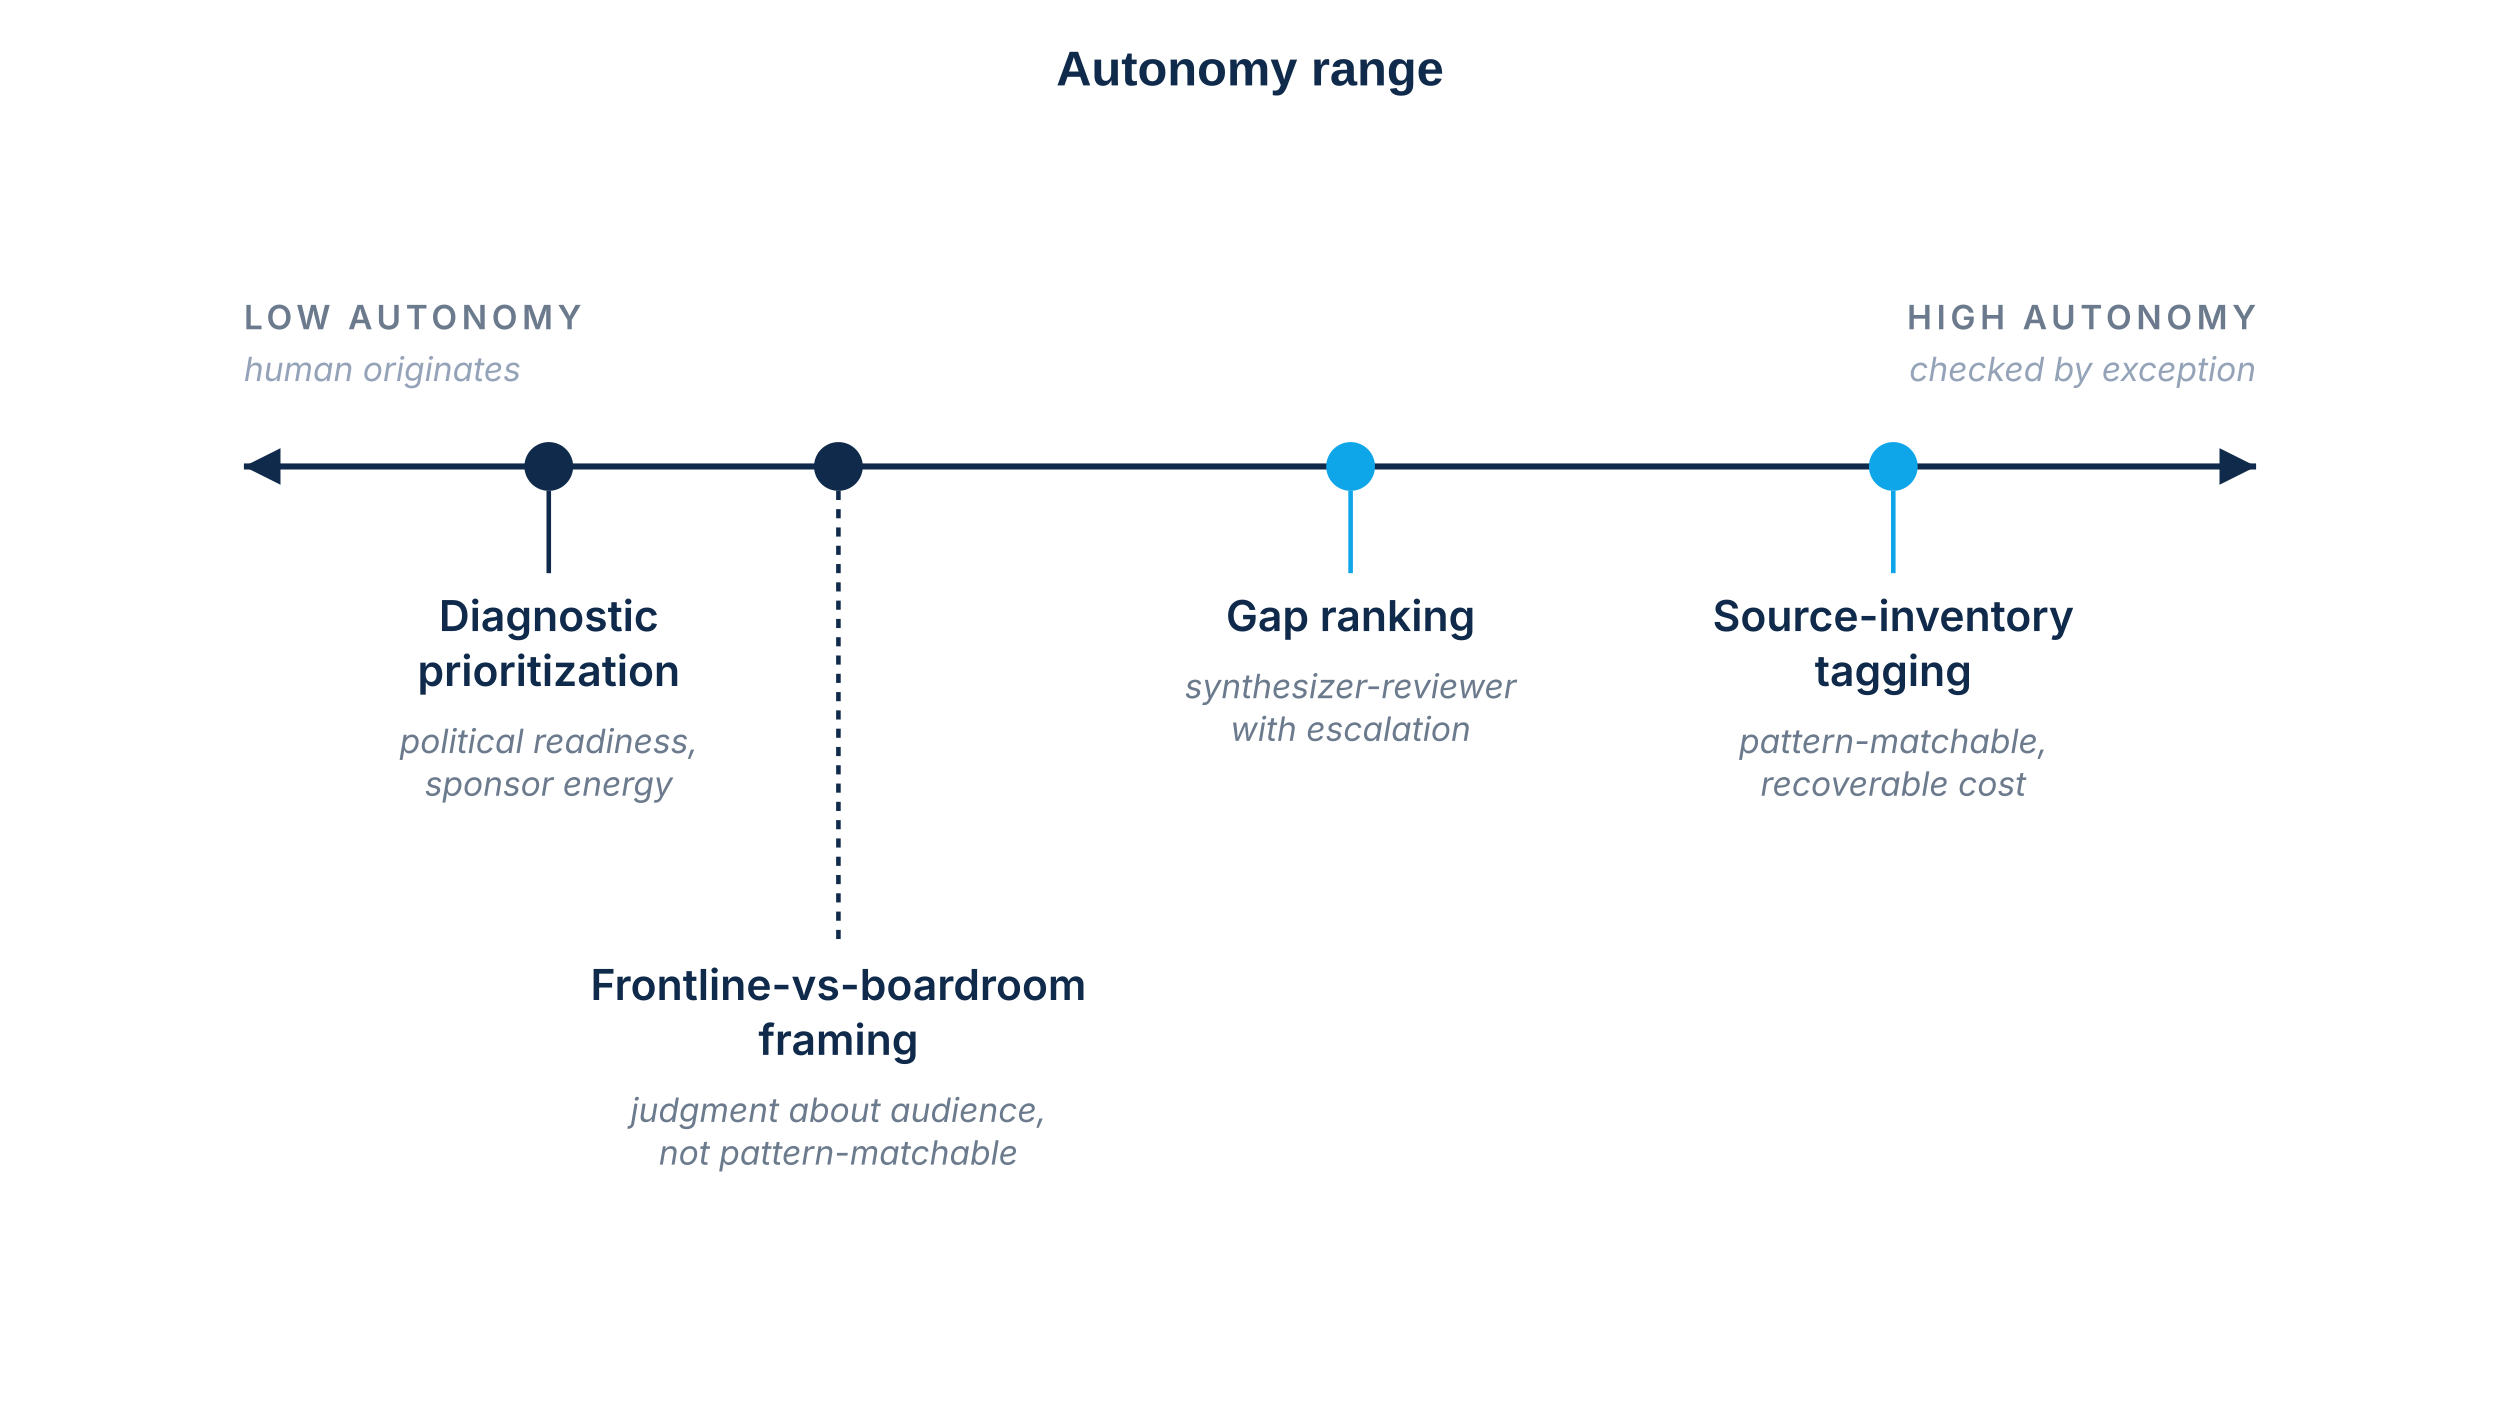
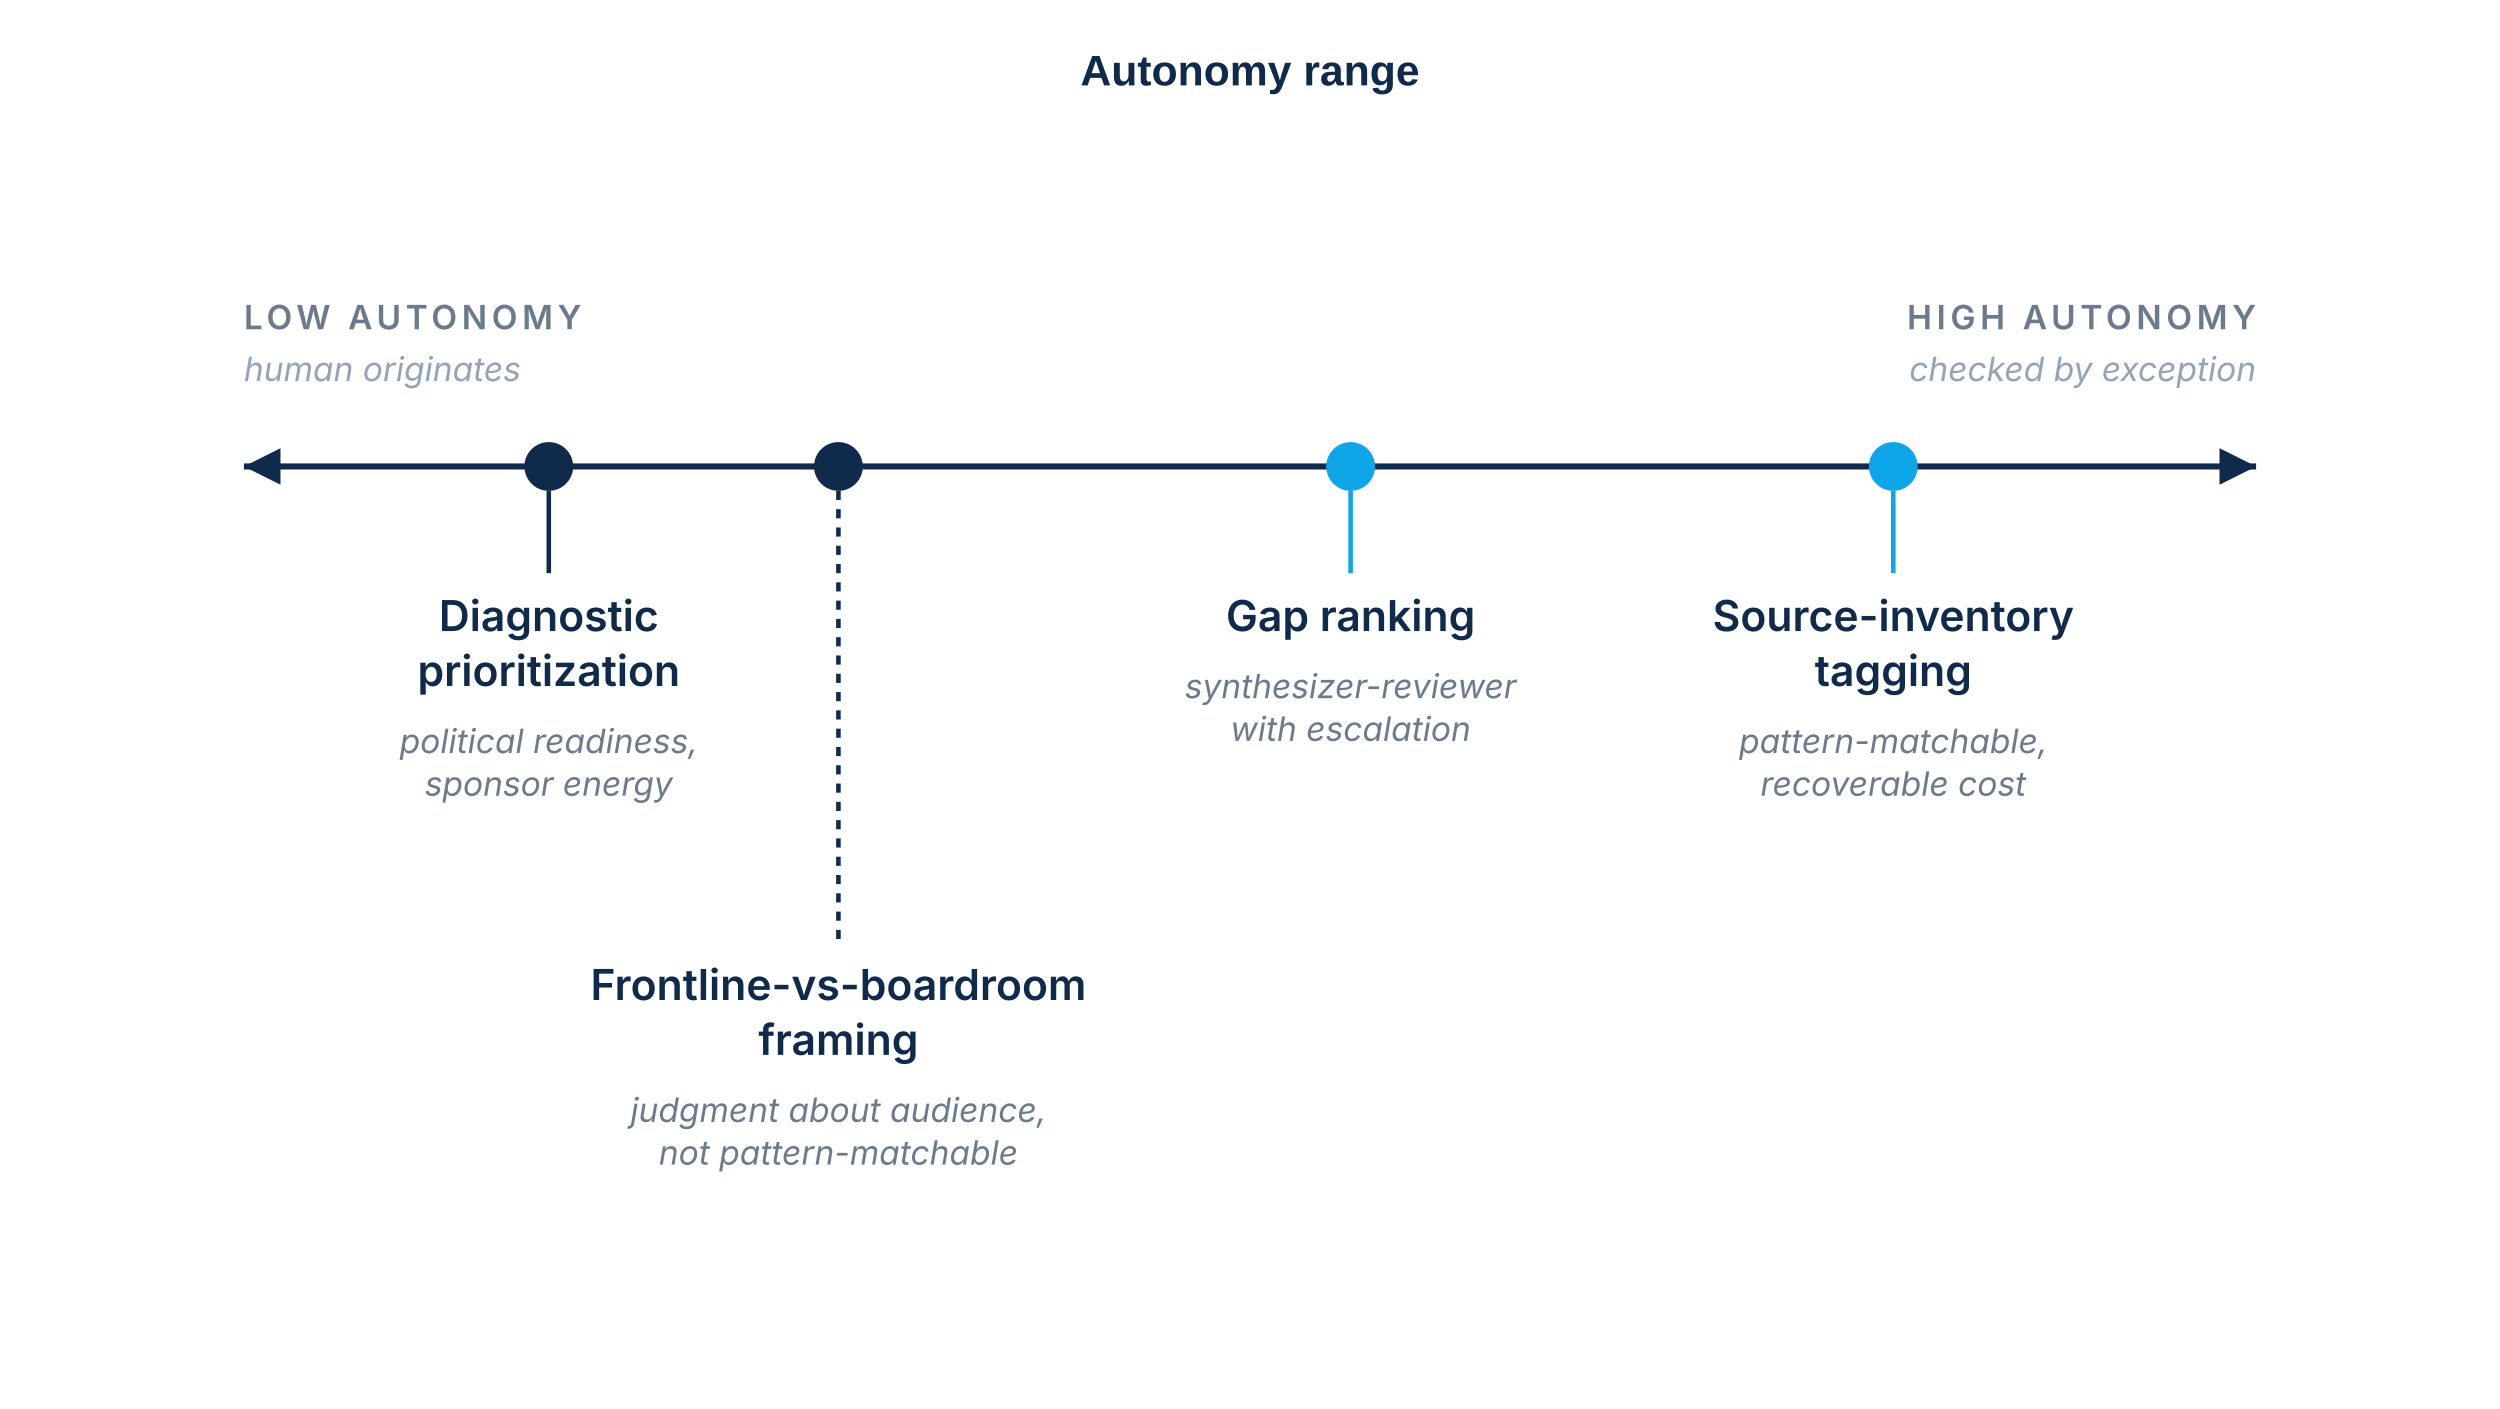
<svg xmlns="http://www.w3.org/2000/svg" viewBox="0 0 820 462" role="img" aria-labelledby="ttl desc" font-family="Inter,Helvetica,Arial,sans-serif">
  <rect width="820" height="500" fill="#FFFFFF" />
-   <text x="410" y="28" font-family="-apple-system, BlinkMacSystemFont, 'Helvetica Neue', Arial, sans-serif" font-size="16" font-weight="700" fill="#0F2A4A" text-anchor="middle">Autonomy range</text>
+   <text x="410" y="28" font-family="-apple-system, BlinkMacSystemFont, 'Helvetica Neue', Arial, sans-serif" font-size="14" font-weight="700" fill="#0F2A4A" text-anchor="middle">Autonomy range</text>
  <g transform="translate(0, -37)">
    <text x="80" y="145" font-size="11" letter-spacing="1.5" fill="#6B7A8C" font-weight="600">LOW AUTONOMY</text>
    <text x="80" y="162" font-size="11" fill="#94A3B8" font-style="italic">human originates</text>
    <text x="740" y="145" font-size="11" letter-spacing="1.5" fill="#6B7A8C" font-weight="600" text-anchor="end">HIGH AUTONOMY</text>
    <text x="740" y="162" font-size="11" fill="#94A3B8" font-style="italic" text-anchor="end">checked by exception</text>
    <line x1="80" y1="190" x2="740" y2="190" stroke="#0F2A4A" stroke-width="2" />
    <polygon points="80,190 92,184 92,196" fill="#0F2A4A" />
    <polygon points="740,190 728,184 728,196" fill="#0F2A4A" />
    <circle cx="180" cy="190" r="8" fill="#0F2A4A" />
    <line x1="180" y1="198" x2="180" y2="225" stroke="#0F2A4A" stroke-width="1.5" />
    <text x="180" y="244" font-size="14" fill="#0F2A4A" font-weight="600" text-anchor="middle">Diagnostic</text>
    <text x="180" y="262" font-size="14" fill="#0F2A4A" font-weight="600" text-anchor="middle">prioritization</text>
    <text x="180" y="284" font-size="11" fill="#6B7A8C" text-anchor="middle" font-style="italic">political readiness,</text>
    <text x="180" y="298" font-size="11" fill="#6B7A8C" text-anchor="middle" font-style="italic">sponsor energy</text>
    <circle cx="275" cy="190" r="8" fill="#0F2A4A" />
    <line x1="275" y1="198" x2="275" y2="345" stroke="#0F2A4A" stroke-width="1.5" stroke-dasharray="3 3" />
    <text x="275" y="365" font-size="14" fill="#0F2A4A" font-weight="600" text-anchor="middle">Frontline-vs-boardroom</text>
    <text x="275" y="383" font-size="14" fill="#0F2A4A" font-weight="600" text-anchor="middle">framing</text>
    <text x="275" y="405" font-size="11" fill="#6B7A8C" text-anchor="middle" font-style="italic">judgment about audience,</text>
    <text x="275" y="419" font-size="11" fill="#6B7A8C" text-anchor="middle" font-style="italic">not pattern-matchable</text>
    <circle cx="443" cy="190" r="8" fill="#0EA5E9" />
    <line x1="443" y1="198" x2="443" y2="225" stroke="#0EA5E9" stroke-width="1.5" />
    <text x="443" y="244" font-size="14" fill="#0F2A4A" font-weight="600" text-anchor="middle">Gap ranking</text>
    <text x="443" y="266" font-size="11" fill="#6B7A8C" text-anchor="middle" font-style="italic">synthesizer-reviewer</text>
    <text x="443" y="280" font-size="11" fill="#6B7A8C" text-anchor="middle" font-style="italic">with escalation</text>
    <circle cx="621" cy="190" r="8" fill="#0EA5E9" />
    <line x1="621" y1="198" x2="621" y2="225" stroke="#0EA5E9" stroke-width="1.5" />
    <text x="621" y="244" font-size="14" fill="#0F2A4A" font-weight="600" text-anchor="middle">Source-inventory</text>
    <text x="621" y="262" font-size="14" fill="#0F2A4A" font-weight="600" text-anchor="middle">tagging</text>
    <text x="621" y="284" font-size="11" fill="#6B7A8C" text-anchor="middle" font-style="italic">pattern-matchable,</text>
    <text x="621" y="298" font-size="11" fill="#6B7A8C" text-anchor="middle" font-style="italic">recoverable cost</text>
  </g>
</svg>
